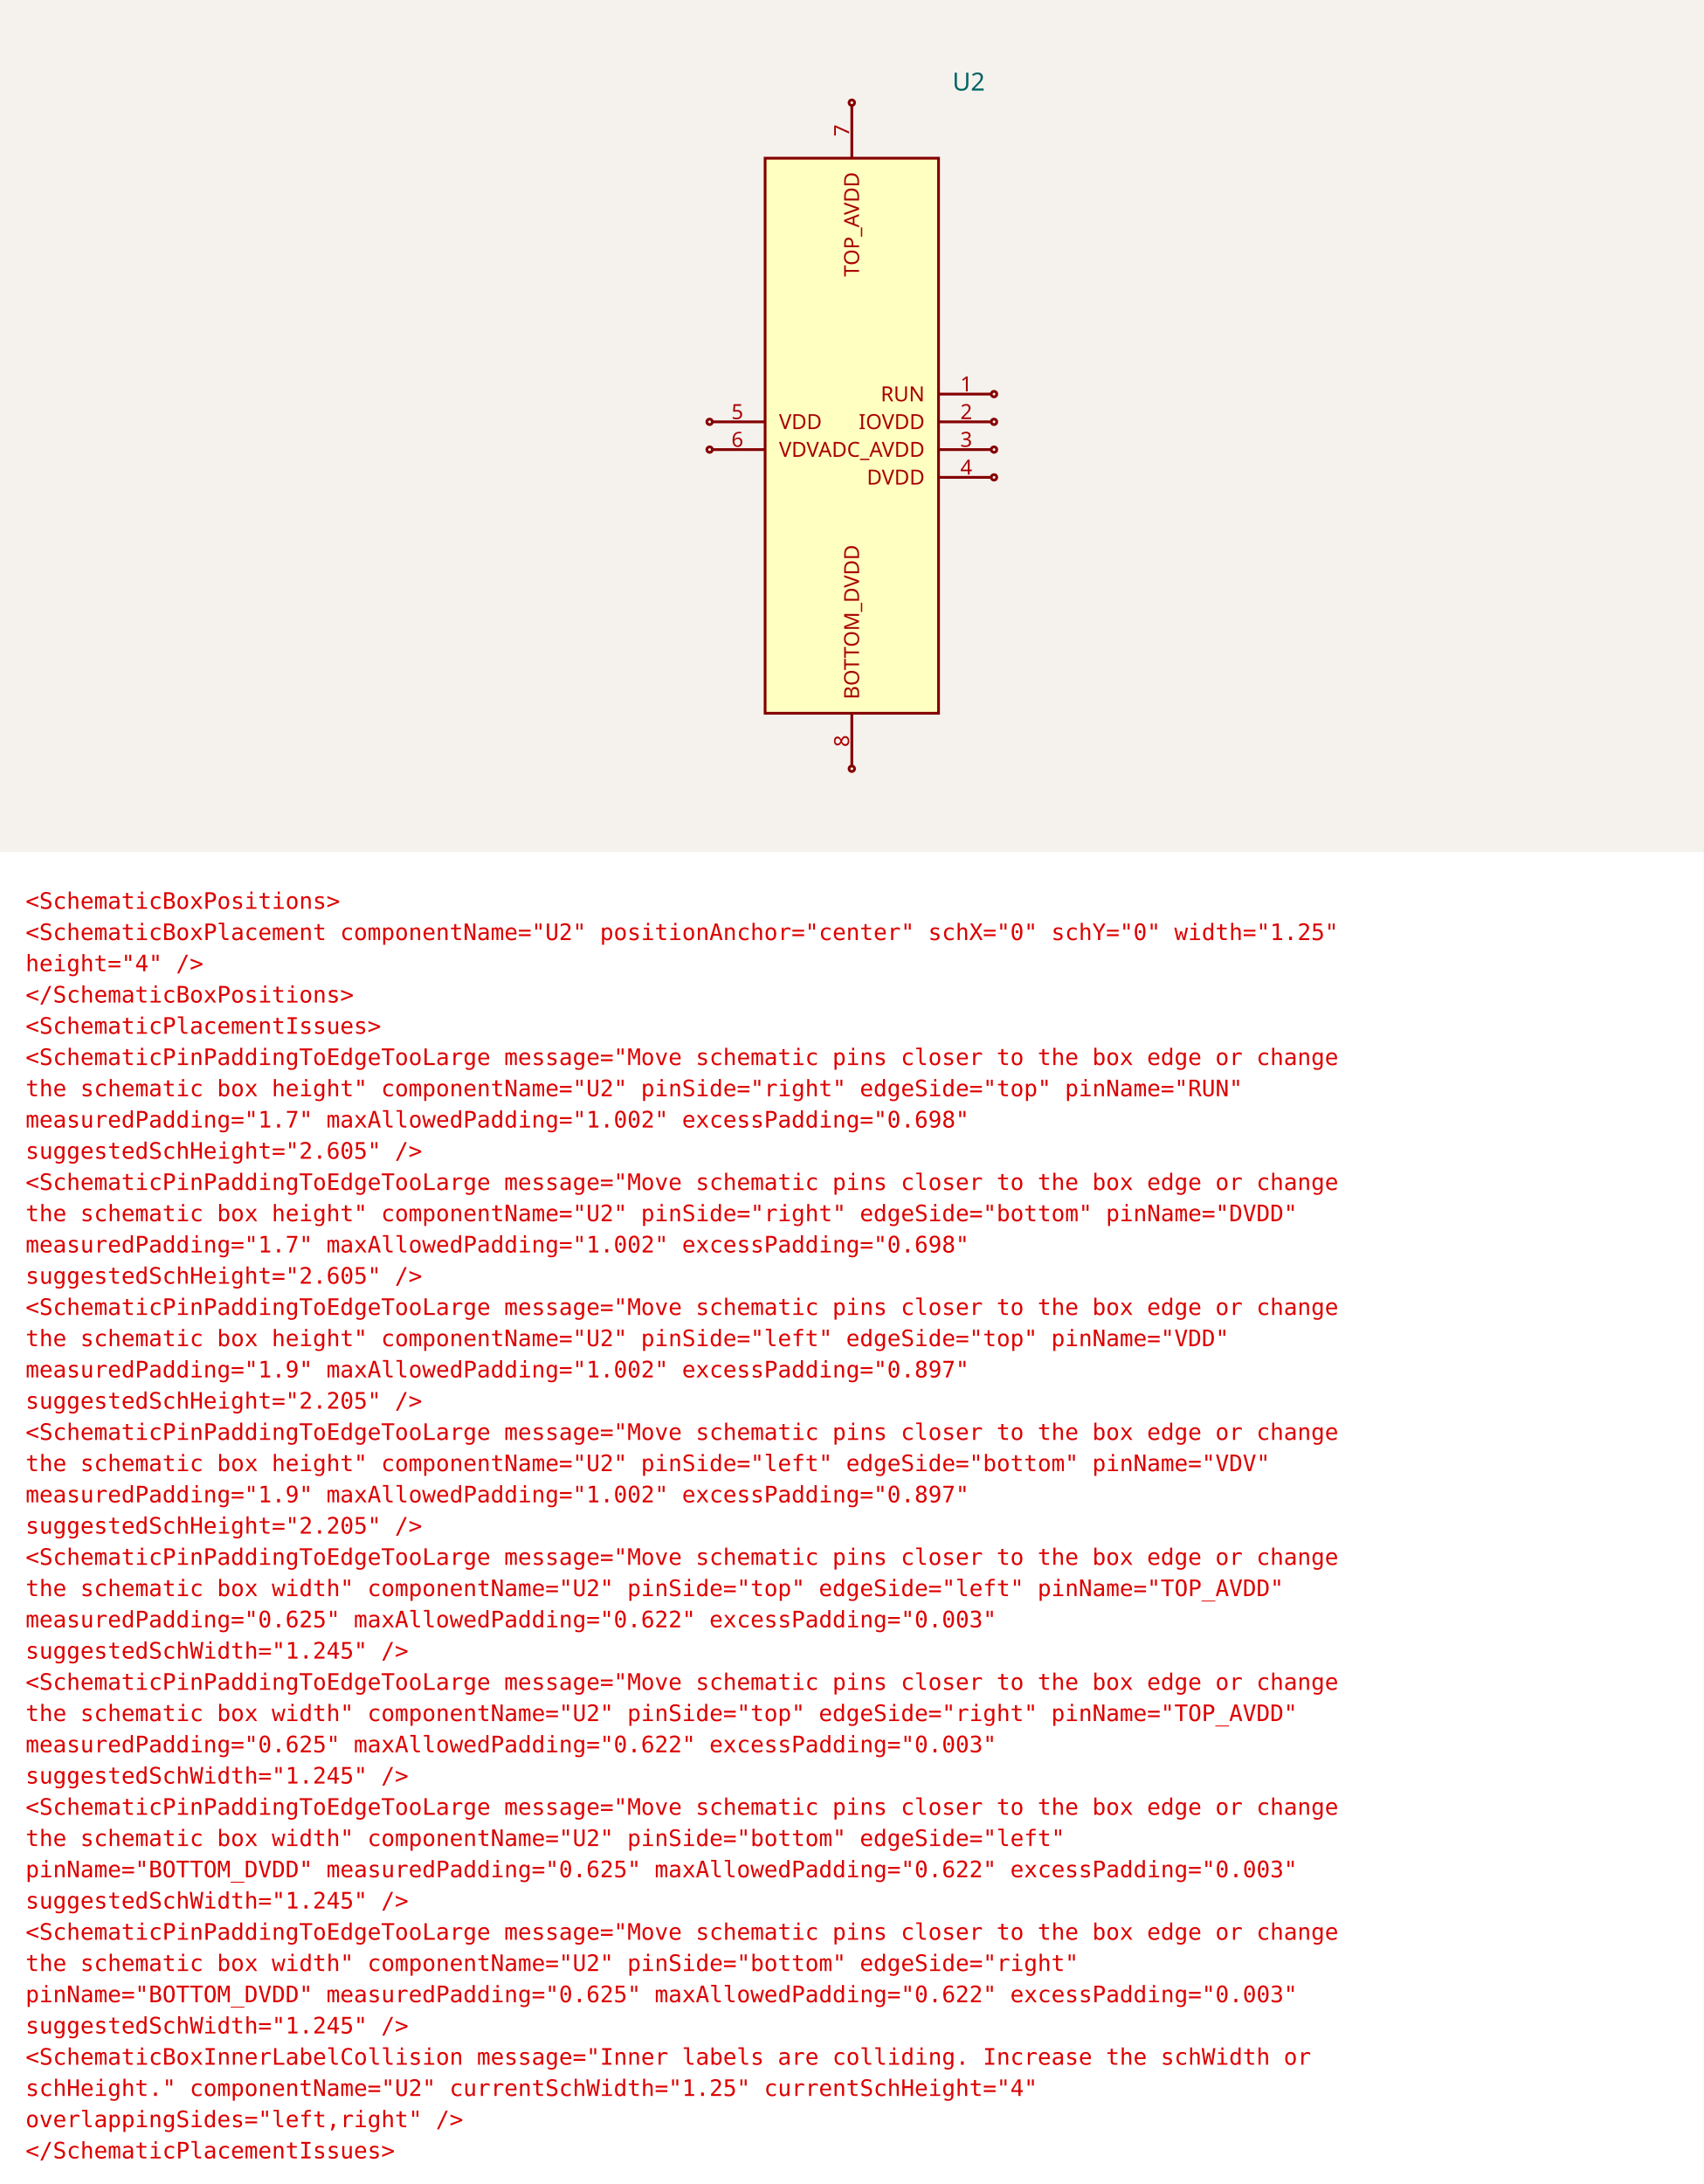
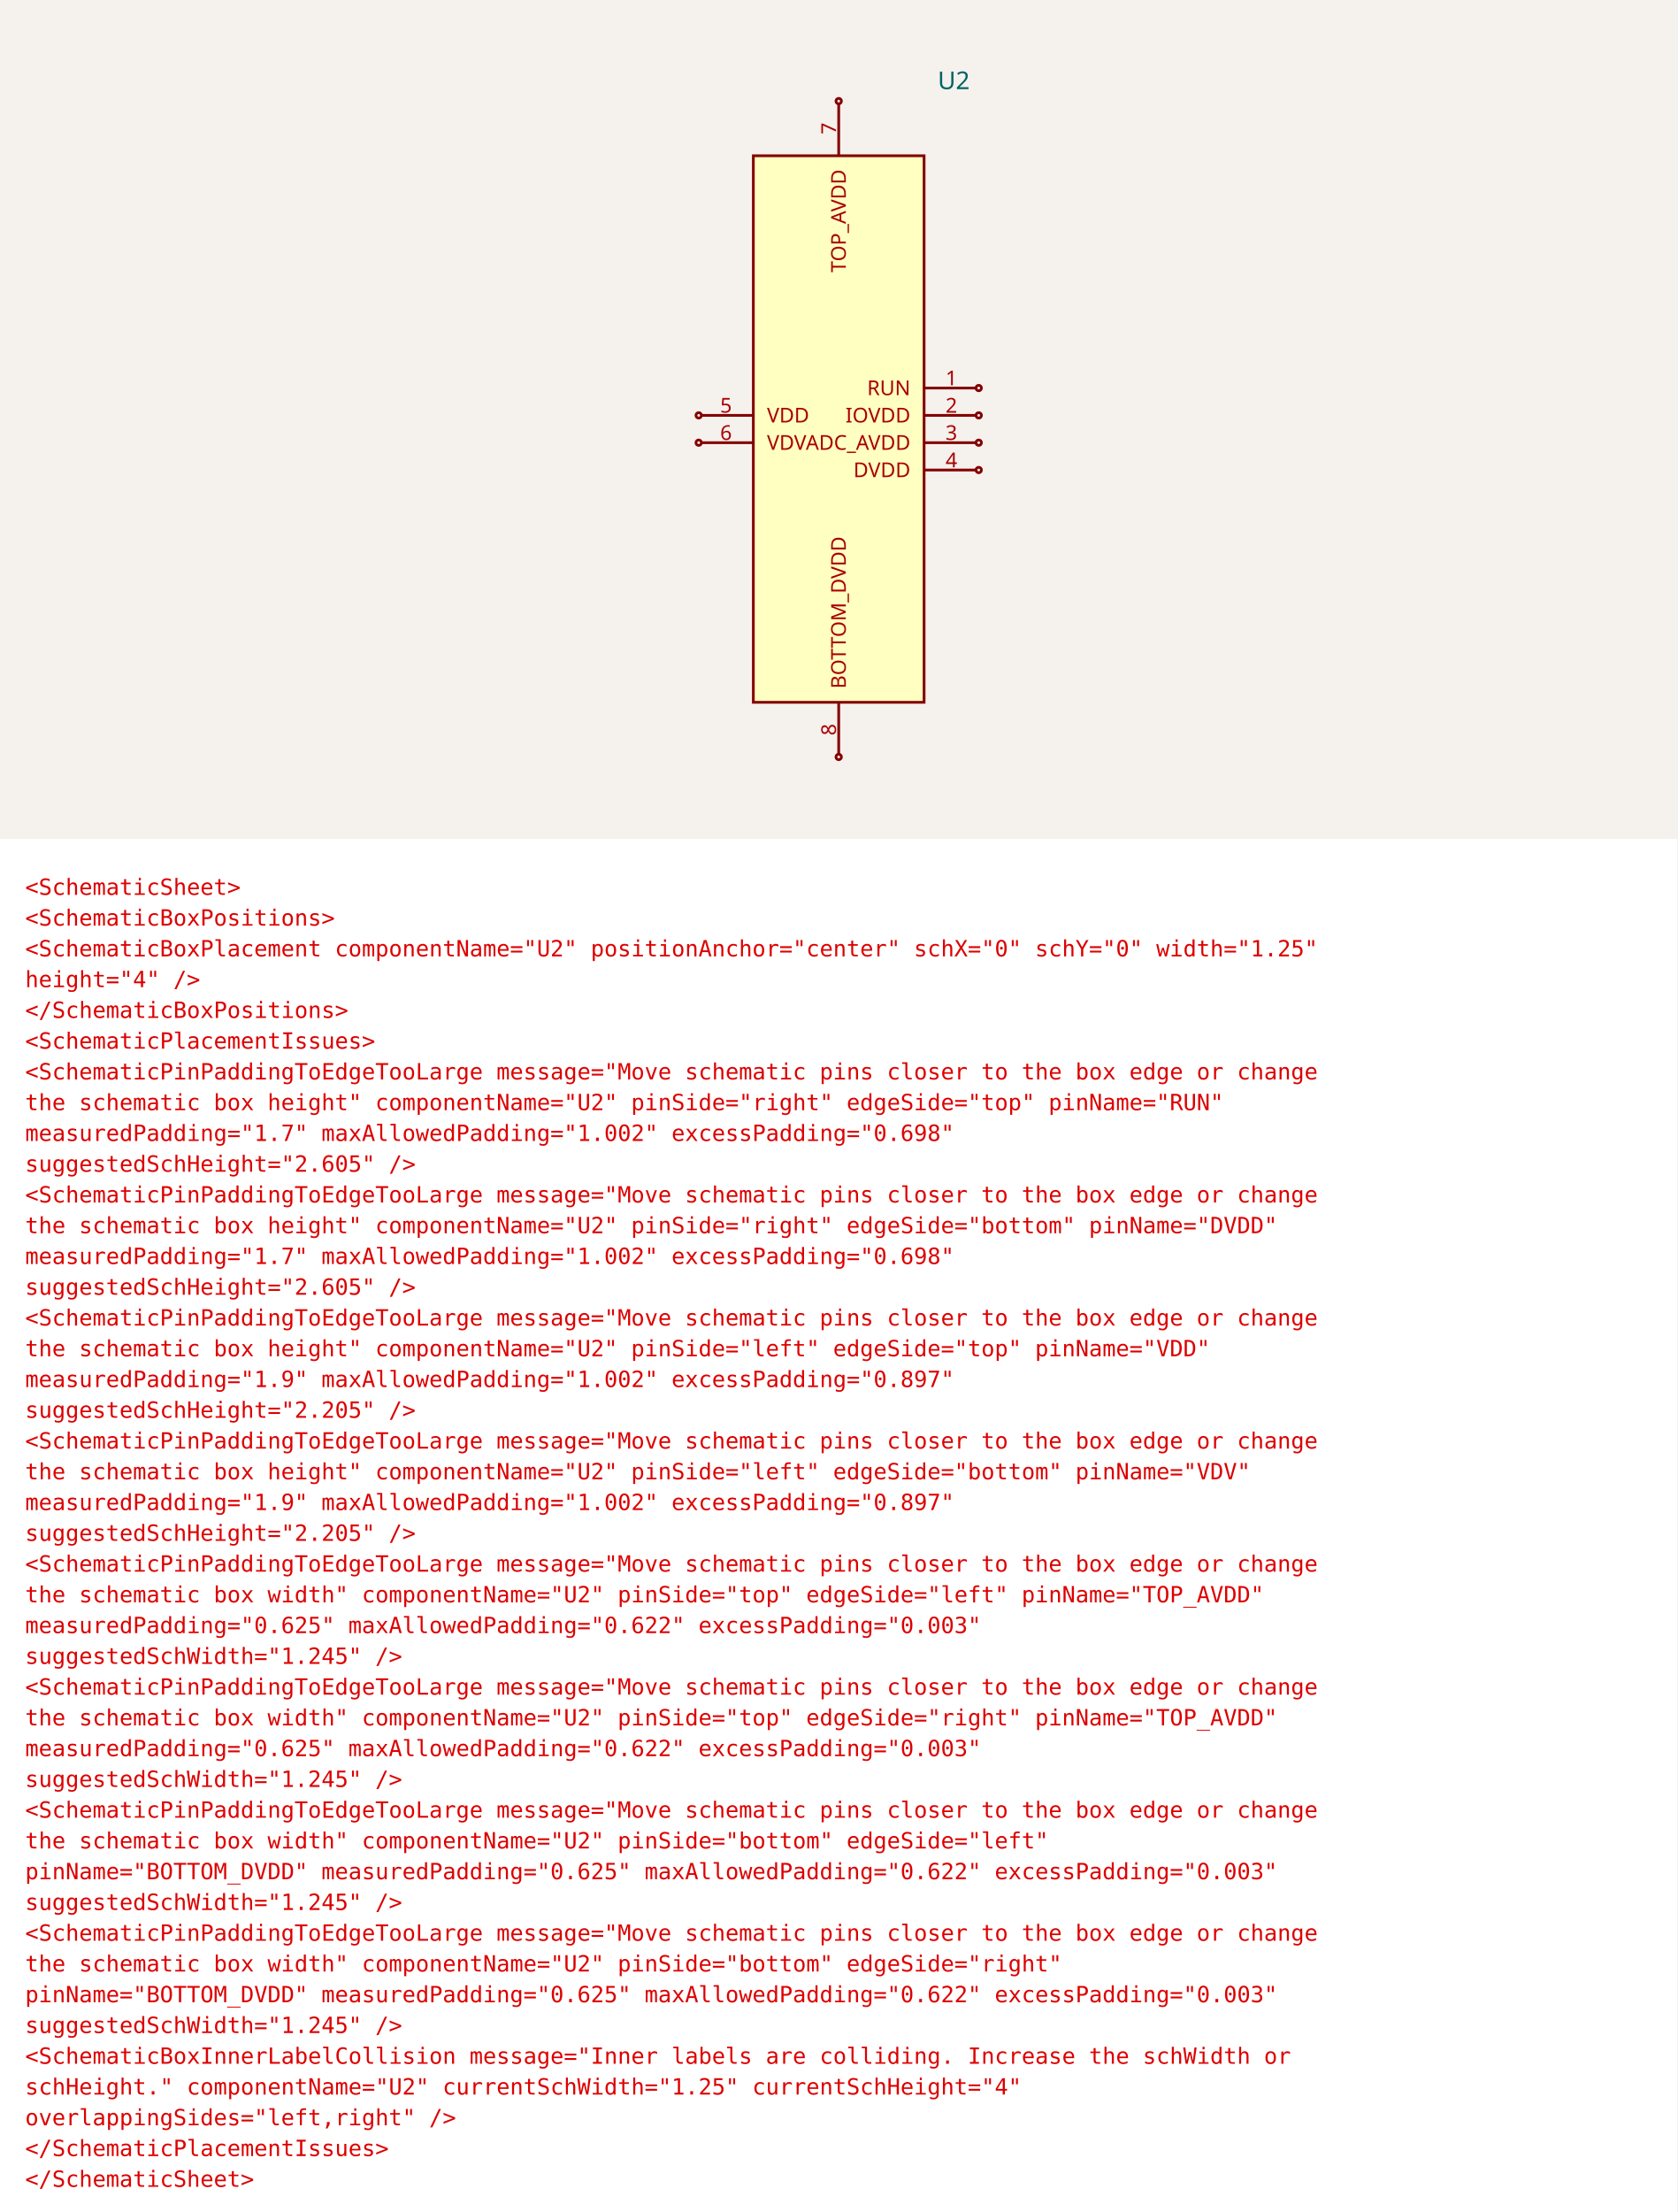
- <svg xmlns="http://www.w3.org/2000/svg" width="1200" height="1538" viewBox="0 0 1200 1538" role="img" aria-label="schematic analysis fixture">
+ <svg xmlns="http://www.w3.org/2000/svg" width="1200" height="1582" viewBox="0 0 1200 1582" role="img" aria-label="schematic analysis fixture">
  <g transform="translate(0, 0)">
    <style>
              .boundary { fill: rgb(245, 241, 237); }
              .schematic-boundary { fill: none; stroke: #fff; }
              .component { fill: none; stroke: rgb(132, 0, 0); }
              .chip { fill: rgb(255, 255, 194); stroke: rgb(132, 0, 0); }
              .component-pin { fill: none; stroke: rgb(132, 0, 0); }
              /* Basic per-trace hover fallback */
              .trace:hover {
                filter: invert(1);
              }
              .trace:hover .trace-crossing-outline {
                opacity: 0;
              }
              .trace:hover .trace-junction {
                filter: invert(1);
              }
              /* Net-hover highlighting: when a trace or its overlays are hovered,
                 invert color for all traces (base + overlays) sharing the same
                 subcircuit connectivity key. Also hide crossing outline during hover. */
-               
+ 
              .text { font-family: sans-serif; fill: rgb(0, 150, 0); }
              .pin-number { fill: rgb(169, 0, 0); }
              .port-label { fill: rgb(0, 100, 100); }
              .component-name { fill: rgb(0, 100, 100); }
+ 
            </style>
    <rect class="boundary" x="0" y="0" width="1200" height="600" />
-     <g data-circuit-json-type="schematic_component" data-schematic-component-id="schematic_component_0">
-       <rect class="component chip" x="538.925" y="111.401" width="122.15" height="390.879" stroke-width="1.954px" fill="rgb(255, 255, 194)" stroke="rgb(132, 0, 0)" />
-       <rect class="component-overlay" x="538.925" y="111.401" width="122.15" height="390.879" fill="transparent" />
-       <text x="670.847" y="77.199" fill="#006464" text-anchor="start" dominant-baseline="middle" font-family="sans-serif" font-size="17.59px" transform="rotate(0, 670.8469, 77.1987)" />
-       <text x="670.847" y="57.655" fill="#006464" text-anchor="start" dominant-baseline="middle" font-family="sans-serif" font-size="17.59px" transform="rotate(0, 670.8469, 57.65472)">U2</text>
-       <line class="component-pin" x1="661.075" y1="277.524" x2="698.208" y2="277.524" stroke-width="1.954px" />
-       <g data-schematic-port-id="source_port_0">
-         <circle class="component-pin" cx="700.163" cy="277.524" r="1.954" stroke-width="1.954px" />
+     <g class="sch-component" data-circuit-json-type="schematic_component" data-schematic-component-id="schematic_component_0">
+       <rect class="component chip sch-component-body" x="538.925" y="111.401" width="122.15" height="390.879" stroke-width="1.954px" fill="rgb(255, 255, 194)" stroke="rgb(132, 0, 0)" />
+       <rect class="component-overlay sch-component-overlay" x="538.925" y="111.401" width="122.15" height="390.879" fill="transparent" />
+       <text class="sch-text" x="670.847" y="77.199" fill="#006464" text-anchor="start" dominant-baseline="middle" font-family="sans-serif" font-size="17.59px" transform="rotate(0, 670.8469, 77.1987)" />
+       <text class="sch-text" x="670.847" y="57.655" fill="#006464" text-anchor="start" dominant-baseline="middle" font-family="sans-serif" font-size="17.59px" transform="rotate(0, 670.8469, 57.65472)">U2</text>
+       <line class="component-pin sch-component-pin sch-port-line" x1="661.075" y1="277.524" x2="698.208" y2="277.524" stroke-width="1.954px" />
+       <g class="sch-port" data-schematic-port-id="source_port_0">
+         <circle class="component-pin sch-component-pin sch-port-terminal" cx="700.163" cy="277.524" r="1.954" stroke-width="1.954px" />
        <rect x="698.208" y="275.57" width="3.909" height="3.909" opacity="0" />
      </g>
-       <text class="pin-number" x="680.619" y="275.57" style="font-family: sans-serif;" fill="rgb(169, 0, 0)" text-anchor="middle" dominant-baseline="auto" font-size="14.658px" transform="">1</text>
-       <text class="pin-number" x="651.303" y="277.524" style="font-family: sans-serif;" fill="rgb(169, 0, 0)" text-anchor="end" dominant-baseline="middle" font-size="14.658px" transform="">RUN</text>
-       <line class="component-pin" x1="661.075" y1="297.068" x2="698.208" y2="297.068" stroke-width="1.954px" />
-       <g data-schematic-port-id="source_port_1">
-         <circle class="component-pin" cx="700.163" cy="297.068" r="1.954" stroke-width="1.954px" />
+       <text class="pin-number sch-pin-number" x="680.619" y="275.57" style="font-family: sans-serif;" fill="rgb(169, 0, 0)" text-anchor="middle" dominant-baseline="auto" font-size="14.658px" transform="">1</text>
+       <text class="pin-number sch-pin-label" x="651.303" y="277.524" style="font-family: sans-serif;" fill="rgb(169, 0, 0)" text-anchor="end" dominant-baseline="middle" font-size="14.658px" transform="">RUN</text>
+       <line class="component-pin sch-component-pin sch-port-line" x1="661.075" y1="297.068" x2="698.208" y2="297.068" stroke-width="1.954px" />
+       <g class="sch-port" data-schematic-port-id="source_port_1">
+         <circle class="component-pin sch-component-pin sch-port-terminal" cx="700.163" cy="297.068" r="1.954" stroke-width="1.954px" />
        <rect x="698.208" y="295.114" width="3.909" height="3.909" opacity="0" />
      </g>
-       <text class="pin-number" x="680.619" y="295.114" style="font-family: sans-serif;" fill="rgb(169, 0, 0)" text-anchor="middle" dominant-baseline="auto" font-size="14.658px" transform="">2</text>
-       <text class="pin-number" x="651.303" y="297.068" style="font-family: sans-serif;" fill="rgb(169, 0, 0)" text-anchor="end" dominant-baseline="middle" font-size="14.658px" transform="">IOVDD</text>
-       <line class="component-pin" x1="661.075" y1="316.612" x2="698.208" y2="316.612" stroke-width="1.954px" />
-       <g data-schematic-port-id="source_port_2">
-         <circle class="component-pin" cx="700.163" cy="316.612" r="1.954" stroke-width="1.954px" />
+       <text class="pin-number sch-pin-number" x="680.619" y="295.114" style="font-family: sans-serif;" fill="rgb(169, 0, 0)" text-anchor="middle" dominant-baseline="auto" font-size="14.658px" transform="">2</text>
+       <text class="pin-number sch-pin-label" x="651.303" y="297.068" style="font-family: sans-serif;" fill="rgb(169, 0, 0)" text-anchor="end" dominant-baseline="middle" font-size="14.658px" transform="">IOVDD</text>
+       <line class="component-pin sch-component-pin sch-port-line" x1="661.075" y1="316.612" x2="698.208" y2="316.612" stroke-width="1.954px" />
+       <g class="sch-port" data-schematic-port-id="source_port_2">
+         <circle class="component-pin sch-component-pin sch-port-terminal" cx="700.163" cy="316.612" r="1.954" stroke-width="1.954px" />
        <rect x="698.208" y="314.658" width="3.909" height="3.909" opacity="0" />
      </g>
-       <text class="pin-number" x="680.619" y="314.658" style="font-family: sans-serif;" fill="rgb(169, 0, 0)" text-anchor="middle" dominant-baseline="auto" font-size="14.658px" transform="">3</text>
-       <text class="pin-number" x="651.303" y="316.612" style="font-family: sans-serif;" fill="rgb(169, 0, 0)" text-anchor="end" dominant-baseline="middle" font-size="14.658px" transform="">ADC_AVDD</text>
-       <line class="component-pin" x1="661.075" y1="336.156" x2="698.208" y2="336.156" stroke-width="1.954px" />
-       <g data-schematic-port-id="source_port_3">
-         <circle class="component-pin" cx="700.163" cy="336.156" r="1.954" stroke-width="1.954px" />
+       <text class="pin-number sch-pin-number" x="680.619" y="314.658" style="font-family: sans-serif;" fill="rgb(169, 0, 0)" text-anchor="middle" dominant-baseline="auto" font-size="14.658px" transform="">3</text>
+       <text class="pin-number sch-pin-label" x="651.303" y="316.612" style="font-family: sans-serif;" fill="rgb(169, 0, 0)" text-anchor="end" dominant-baseline="middle" font-size="14.658px" transform="">ADC_AVDD</text>
+       <line class="component-pin sch-component-pin sch-port-line" x1="661.075" y1="336.156" x2="698.208" y2="336.156" stroke-width="1.954px" />
+       <g class="sch-port" data-schematic-port-id="source_port_3">
+         <circle class="component-pin sch-component-pin sch-port-terminal" cx="700.163" cy="336.156" r="1.954" stroke-width="1.954px" />
        <rect x="698.208" y="334.202" width="3.909" height="3.909" opacity="0" />
      </g>
-       <text class="pin-number" x="680.619" y="334.202" style="font-family: sans-serif;" fill="rgb(169, 0, 0)" text-anchor="middle" dominant-baseline="auto" font-size="14.658px" transform="">4</text>
-       <text class="pin-number" x="651.303" y="336.156" style="font-family: sans-serif;" fill="rgb(169, 0, 0)" text-anchor="end" dominant-baseline="middle" font-size="14.658px" transform="">DVDD</text>
-       <line class="component-pin" x1="538.925" y1="297.068" x2="501.792" y2="297.068" stroke-width="1.954px" />
-       <g data-schematic-port-id="source_port_4">
-         <circle class="component-pin" cx="499.837" cy="297.068" r="1.954" stroke-width="1.954px" />
+       <text class="pin-number sch-pin-number" x="680.619" y="334.202" style="font-family: sans-serif;" fill="rgb(169, 0, 0)" text-anchor="middle" dominant-baseline="auto" font-size="14.658px" transform="">4</text>
+       <text class="pin-number sch-pin-label" x="651.303" y="336.156" style="font-family: sans-serif;" fill="rgb(169, 0, 0)" text-anchor="end" dominant-baseline="middle" font-size="14.658px" transform="">DVDD</text>
+       <line class="component-pin sch-component-pin sch-port-line" x1="538.925" y1="297.068" x2="501.792" y2="297.068" stroke-width="1.954px" />
+       <g class="sch-port" data-schematic-port-id="source_port_4">
+         <circle class="component-pin sch-component-pin sch-port-terminal" cx="499.837" cy="297.068" r="1.954" stroke-width="1.954px" />
        <rect x="497.883" y="295.114" width="3.909" height="3.909" opacity="0" />
      </g>
-       <text class="pin-number" x="519.381" y="295.114" style="font-family: sans-serif;" fill="rgb(169, 0, 0)" text-anchor="middle" dominant-baseline="auto" font-size="14.658px" transform="">5</text>
-       <text class="pin-number" x="548.697" y="297.068" style="font-family: sans-serif;" fill="rgb(169, 0, 0)" text-anchor="start" dominant-baseline="middle" font-size="14.658px" transform="">VDD</text>
-       <line class="component-pin" x1="538.925" y1="316.612" x2="501.792" y2="316.612" stroke-width="1.954px" />
-       <g data-schematic-port-id="source_port_5">
-         <circle class="component-pin" cx="499.837" cy="316.612" r="1.954" stroke-width="1.954px" />
+       <text class="pin-number sch-pin-number" x="519.381" y="295.114" style="font-family: sans-serif;" fill="rgb(169, 0, 0)" text-anchor="middle" dominant-baseline="auto" font-size="14.658px" transform="">5</text>
+       <text class="pin-number sch-pin-label" x="548.697" y="297.068" style="font-family: sans-serif;" fill="rgb(169, 0, 0)" text-anchor="start" dominant-baseline="middle" font-size="14.658px" transform="">VDD</text>
+       <line class="component-pin sch-component-pin sch-port-line" x1="538.925" y1="316.612" x2="501.792" y2="316.612" stroke-width="1.954px" />
+       <g class="sch-port" data-schematic-port-id="source_port_5">
+         <circle class="component-pin sch-component-pin sch-port-terminal" cx="499.837" cy="316.612" r="1.954" stroke-width="1.954px" />
        <rect x="497.883" y="314.658" width="3.909" height="3.909" opacity="0" />
      </g>
-       <text class="pin-number" x="519.381" y="314.658" style="font-family: sans-serif;" fill="rgb(169, 0, 0)" text-anchor="middle" dominant-baseline="auto" font-size="14.658px" transform="">6</text>
-       <text class="pin-number" x="548.697" y="316.612" style="font-family: sans-serif;" fill="rgb(169, 0, 0)" text-anchor="start" dominant-baseline="middle" font-size="14.658px" transform="">VDV</text>
-       <line class="component-pin" x1="600" y1="111.401" x2="600" y2="74.267" stroke-width="1.954px" />
-       <g data-schematic-port-id="source_port_6">
-         <circle class="component-pin" cx="600" cy="72.313" r="1.954" stroke-width="1.954px" />
+       <text class="pin-number sch-pin-number" x="519.381" y="314.658" style="font-family: sans-serif;" fill="rgb(169, 0, 0)" text-anchor="middle" dominant-baseline="auto" font-size="14.658px" transform="">6</text>
+       <text class="pin-number sch-pin-label" x="548.697" y="316.612" style="font-family: sans-serif;" fill="rgb(169, 0, 0)" text-anchor="start" dominant-baseline="middle" font-size="14.658px" transform="">VDV</text>
+       <line class="component-pin sch-component-pin sch-port-line" x1="600" y1="111.401" x2="600" y2="74.267" stroke-width="1.954px" />
+       <g class="sch-port" data-schematic-port-id="source_port_6">
+         <circle class="component-pin sch-component-pin sch-port-terminal" cx="600" cy="72.313" r="1.954" stroke-width="1.954px" />
        <rect x="598.046" y="70.358" width="3.909" height="3.909" opacity="0" />
      </g>
-       <text class="pin-number" x="598.046" y="91.857" style="font-family: sans-serif;" fill="rgb(169, 0, 0)" text-anchor="middle" dominant-baseline="auto" font-size="14.658px" transform="rotate(-90 598.0456 91.85668)">7</text>
-       <text class="pin-number" x="600" y="121.173" style="font-family: sans-serif;" fill="rgb(169, 0, 0)" text-anchor="end" dominant-baseline="middle" font-size="14.658px" transform="rotate(-90 600 121.1726)">TOP_AVDD</text>
-       <line class="component-pin" x1="600" y1="502.28" x2="600" y2="539.414" stroke-width="1.954px" />
-       <g data-schematic-port-id="source_port_7">
-         <circle class="component-pin" cx="600" cy="541.368" r="1.954" stroke-width="1.954px" />
+       <text class="pin-number sch-pin-number" x="598.046" y="91.857" style="font-family: sans-serif;" fill="rgb(169, 0, 0)" text-anchor="middle" dominant-baseline="auto" font-size="14.658px" transform="rotate(-90 598.0456 91.85668)">7</text>
+       <text class="pin-number sch-pin-label" x="600" y="121.173" style="font-family: sans-serif;" fill="rgb(169, 0, 0)" text-anchor="end" dominant-baseline="middle" font-size="14.658px" transform="rotate(-90 600 121.1726)">TOP_AVDD</text>
+       <line class="component-pin sch-component-pin sch-port-line" x1="600" y1="502.28" x2="600" y2="539.414" stroke-width="1.954px" />
+       <g class="sch-port" data-schematic-port-id="source_port_7">
+         <circle class="component-pin sch-component-pin sch-port-terminal" cx="600" cy="541.368" r="1.954" stroke-width="1.954px" />
        <rect x="598.046" y="539.414" width="3.909" height="3.909" opacity="0" />
      </g>
-       <text class="pin-number" x="598.046" y="521.824" style="font-family: sans-serif;" fill="rgb(169, 0, 0)" text-anchor="middle" dominant-baseline="auto" font-size="14.658px" transform="rotate(-90 598.0456 521.8241)">8</text>
-       <text class="pin-number" x="600" y="492.508" style="font-family: sans-serif;" fill="rgb(169, 0, 0)" text-anchor="start" dominant-baseline="middle" font-size="14.658px" transform="rotate(-90 600 492.5081)">BOTTOM_DVDD</text>
+       <text class="pin-number sch-pin-number" x="598.046" y="521.824" style="font-family: sans-serif;" fill="rgb(169, 0, 0)" text-anchor="middle" dominant-baseline="auto" font-size="14.658px" transform="rotate(-90 598.0456 521.8241)">8</text>
+       <text class="pin-number sch-pin-label" x="600" y="492.508" style="font-family: sans-serif;" fill="rgb(169, 0, 0)" text-anchor="start" dominant-baseline="middle" font-size="14.658px" transform="rotate(-90 600 492.5081)">BOTTOM_DVDD</text>
    </g>
-     <g class="schematic-port-hover" data-schematic-port-id="source_port_0">
+     <g class="schematic-port-hover sch-port-hover" data-schematic-port-id="source_port_0">
      <circle cx="700.163" cy="277.524" r="3.909" fill="red" opacity="0" />
    </g>
-     <g class="schematic-port-hover" data-schematic-port-id="source_port_1">
+     <g class="schematic-port-hover sch-port-hover" data-schematic-port-id="source_port_1">
      <circle cx="700.163" cy="297.068" r="3.909" fill="red" opacity="0" />
    </g>
-     <g class="schematic-port-hover" data-schematic-port-id="source_port_2">
+     <g class="schematic-port-hover sch-port-hover" data-schematic-port-id="source_port_2">
      <circle cx="700.163" cy="316.612" r="3.909" fill="red" opacity="0" />
    </g>
-     <g class="schematic-port-hover" data-schematic-port-id="source_port_3">
+     <g class="schematic-port-hover sch-port-hover" data-schematic-port-id="source_port_3">
      <circle cx="700.163" cy="336.156" r="3.909" fill="red" opacity="0" />
    </g>
-     <g class="schematic-port-hover" data-schematic-port-id="source_port_4">
+     <g class="schematic-port-hover sch-port-hover" data-schematic-port-id="source_port_4">
      <circle cx="499.837" cy="297.068" r="3.909" fill="red" opacity="0" />
    </g>
-     <g class="schematic-port-hover" data-schematic-port-id="source_port_5">
+     <g class="schematic-port-hover sch-port-hover" data-schematic-port-id="source_port_5">
      <circle cx="499.837" cy="316.612" r="3.909" fill="red" opacity="0" />
    </g>
-     <g class="schematic-port-hover" data-schematic-port-id="source_port_6">
+     <g class="schematic-port-hover sch-port-hover" data-schematic-port-id="source_port_6">
      <circle cx="600" cy="72.313" r="3.909" fill="red" opacity="0" />
    </g>
-     <g class="schematic-port-hover" data-schematic-port-id="source_port_7">
+     <g class="schematic-port-hover sch-port-hover" data-schematic-port-id="source_port_7">
      <circle cx="600" cy="541.368" r="3.909" fill="red" opacity="0" />
    </g>
  </g>
  <g transform="translate(0, 600) scale(1, 1) translate(0, 0)">
    <rect width="100%" height="100%" fill="#fff" />
    <text x="18" y="40" fill="#d00" font-family="Menlo, Consolas, monospace" font-size="16">
-       <tspan x="18" dy="0">&lt;SchematicBoxPositions&gt;</tspan>
+       <tspan x="18" dy="0">&lt;SchematicSheet&gt;</tspan>
+       <tspan x="18" dy="22">&lt;SchematicBoxPositions&gt;</tspan>
      <tspan x="18" dy="22">&lt;SchematicBoxPlacement componentName="U2" positionAnchor="center" schX="0" schY="0" width="1.25"</tspan>
      <tspan x="18" dy="22">  height="4" /&gt;</tspan>
      <tspan x="18" dy="22">&lt;/SchematicBoxPositions&gt;</tspan>
      <tspan x="18" dy="22">&lt;SchematicPlacementIssues&gt;</tspan>
      <tspan x="18" dy="22">&lt;SchematicPinPaddingToEdgeTooLarge message="Move schematic pins closer to the box edge or change</tspan>
      <tspan x="18" dy="22">  the schematic box height" componentName="U2" pinSide="right" edgeSide="top" pinName="RUN"</tspan>
      <tspan x="18" dy="22">  measuredPadding="1.7" maxAllowedPadding="1.002" excessPadding="0.698"</tspan>
      <tspan x="18" dy="22">  suggestedSchHeight="2.605" /&gt;</tspan>
      <tspan x="18" dy="22">&lt;SchematicPinPaddingToEdgeTooLarge message="Move schematic pins closer to the box edge or change</tspan>
      <tspan x="18" dy="22">  the schematic box height" componentName="U2" pinSide="right" edgeSide="bottom" pinName="DVDD"</tspan>
      <tspan x="18" dy="22">  measuredPadding="1.7" maxAllowedPadding="1.002" excessPadding="0.698"</tspan>
      <tspan x="18" dy="22">  suggestedSchHeight="2.605" /&gt;</tspan>
      <tspan x="18" dy="22">&lt;SchematicPinPaddingToEdgeTooLarge message="Move schematic pins closer to the box edge or change</tspan>
      <tspan x="18" dy="22">  the schematic box height" componentName="U2" pinSide="left" edgeSide="top" pinName="VDD"</tspan>
      <tspan x="18" dy="22">  measuredPadding="1.9" maxAllowedPadding="1.002" excessPadding="0.897"</tspan>
      <tspan x="18" dy="22">  suggestedSchHeight="2.205" /&gt;</tspan>
      <tspan x="18" dy="22">&lt;SchematicPinPaddingToEdgeTooLarge message="Move schematic pins closer to the box edge or change</tspan>
      <tspan x="18" dy="22">  the schematic box height" componentName="U2" pinSide="left" edgeSide="bottom" pinName="VDV"</tspan>
      <tspan x="18" dy="22">  measuredPadding="1.9" maxAllowedPadding="1.002" excessPadding="0.897"</tspan>
      <tspan x="18" dy="22">  suggestedSchHeight="2.205" /&gt;</tspan>
      <tspan x="18" dy="22">&lt;SchematicPinPaddingToEdgeTooLarge message="Move schematic pins closer to the box edge or change</tspan>
      <tspan x="18" dy="22">  the schematic box width" componentName="U2" pinSide="top" edgeSide="left" pinName="TOP_AVDD"</tspan>
      <tspan x="18" dy="22">  measuredPadding="0.625" maxAllowedPadding="0.622" excessPadding="0.003"</tspan>
      <tspan x="18" dy="22">  suggestedSchWidth="1.245" /&gt;</tspan>
      <tspan x="18" dy="22">&lt;SchematicPinPaddingToEdgeTooLarge message="Move schematic pins closer to the box edge or change</tspan>
      <tspan x="18" dy="22">  the schematic box width" componentName="U2" pinSide="top" edgeSide="right" pinName="TOP_AVDD"</tspan>
      <tspan x="18" dy="22">  measuredPadding="0.625" maxAllowedPadding="0.622" excessPadding="0.003"</tspan>
      <tspan x="18" dy="22">  suggestedSchWidth="1.245" /&gt;</tspan>
      <tspan x="18" dy="22">&lt;SchematicPinPaddingToEdgeTooLarge message="Move schematic pins closer to the box edge or change</tspan>
      <tspan x="18" dy="22">  the schematic box width" componentName="U2" pinSide="bottom" edgeSide="left"</tspan>
      <tspan x="18" dy="22">  pinName="BOTTOM_DVDD" measuredPadding="0.625" maxAllowedPadding="0.622" excessPadding="0.003"</tspan>
      <tspan x="18" dy="22">  suggestedSchWidth="1.245" /&gt;</tspan>
      <tspan x="18" dy="22">&lt;SchematicPinPaddingToEdgeTooLarge message="Move schematic pins closer to the box edge or change</tspan>
      <tspan x="18" dy="22">  the schematic box width" componentName="U2" pinSide="bottom" edgeSide="right"</tspan>
      <tspan x="18" dy="22">  pinName="BOTTOM_DVDD" measuredPadding="0.625" maxAllowedPadding="0.622" excessPadding="0.003"</tspan>
      <tspan x="18" dy="22">  suggestedSchWidth="1.245" /&gt;</tspan>
      <tspan x="18" dy="22">&lt;SchematicBoxInnerLabelCollision message="Inner labels are colliding. Increase the schWidth or</tspan>
      <tspan x="18" dy="22">  schHeight." componentName="U2" currentSchWidth="1.25" currentSchHeight="4"</tspan>
      <tspan x="18" dy="22">  overlappingSides="left,right" /&gt;</tspan>
      <tspan x="18" dy="22">&lt;/SchematicPlacementIssues&gt;</tspan>
+       <tspan x="18" dy="22">&lt;/SchematicSheet&gt;</tspan>
    </text>
  </g>
</svg>
